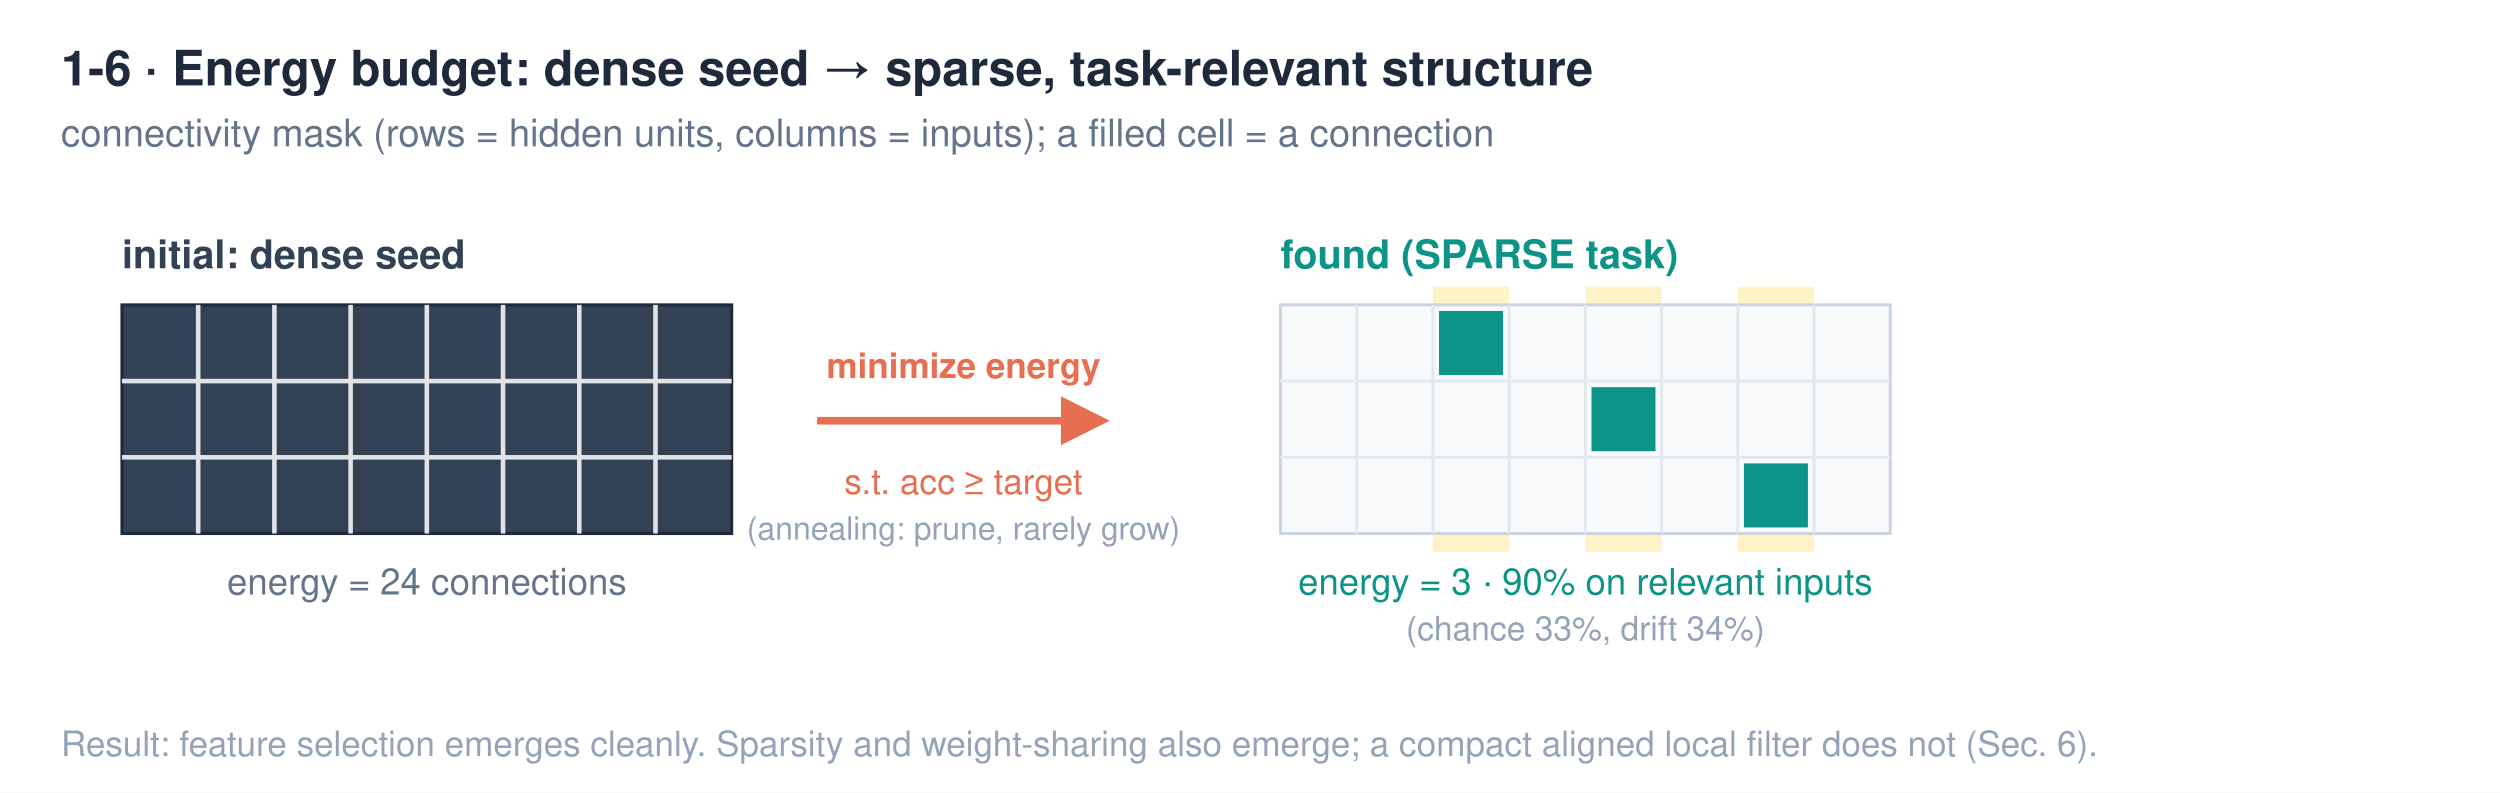
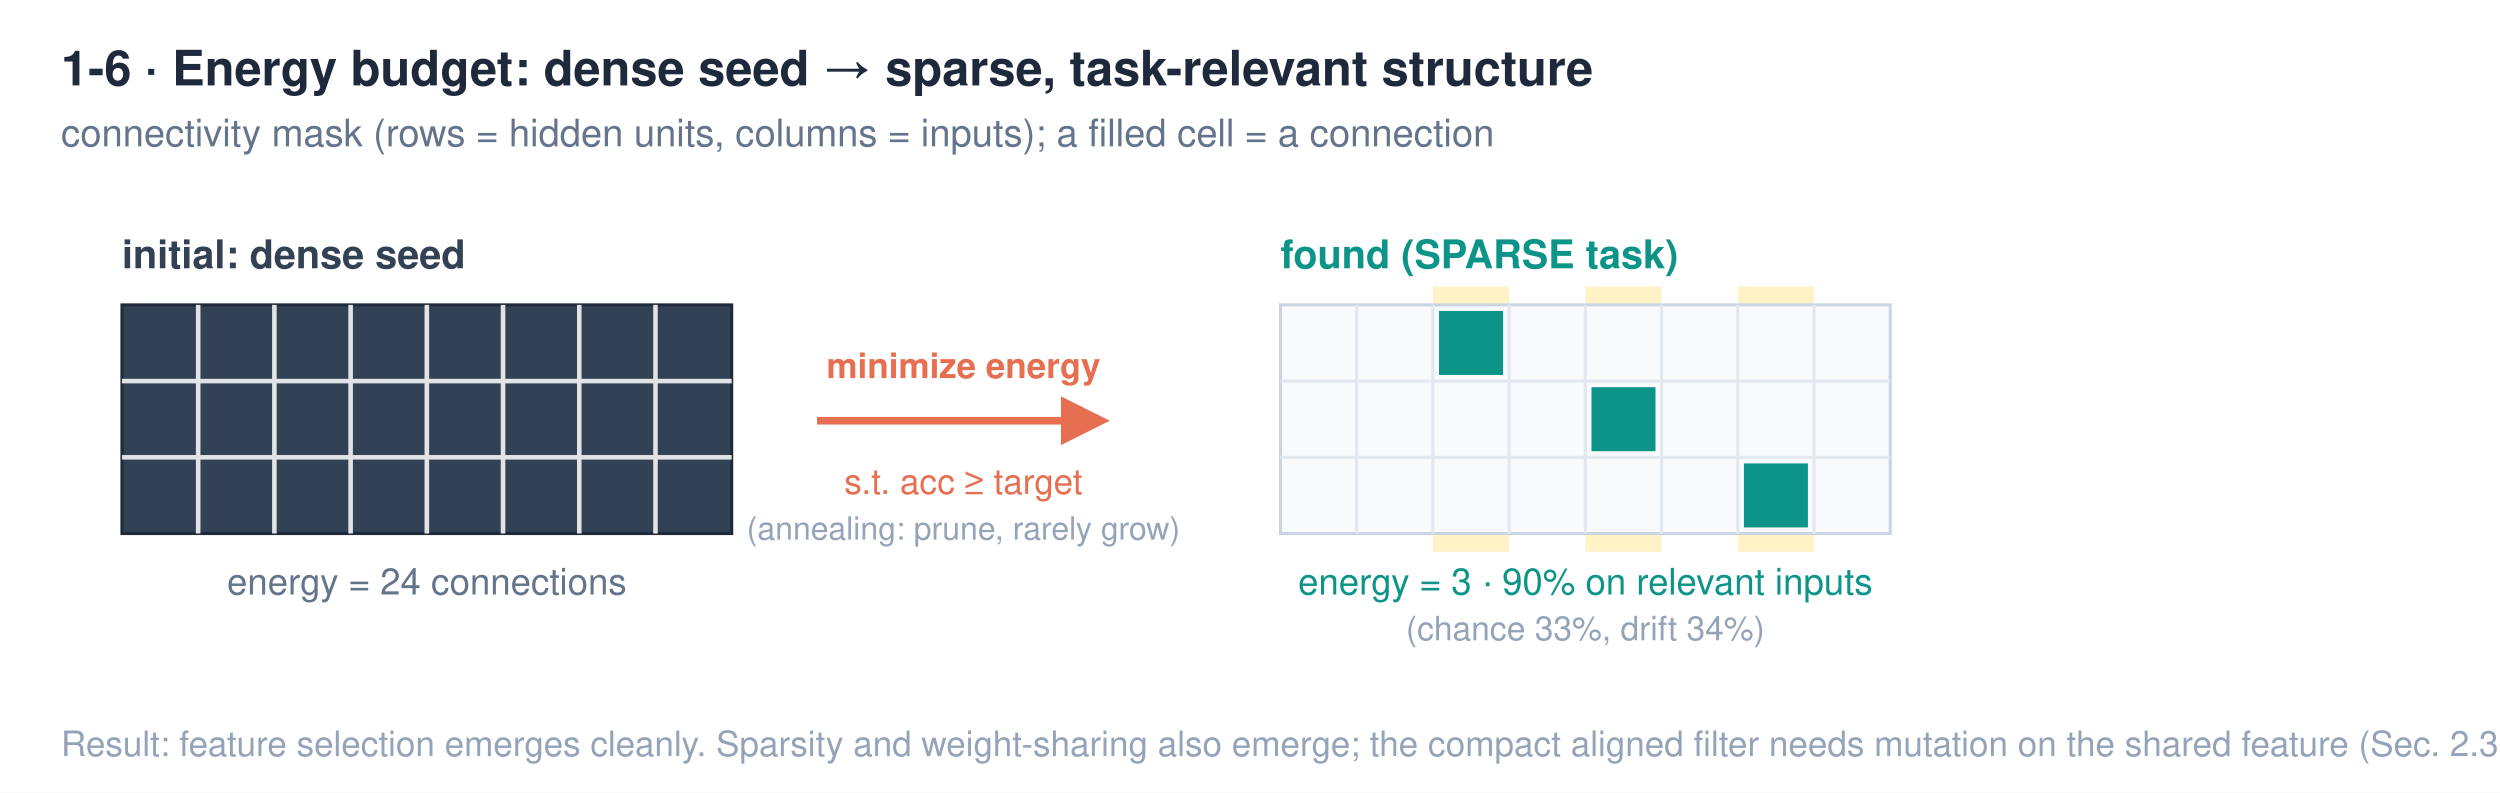
<svg xmlns="http://www.w3.org/2000/svg" viewBox="0 0 820 260" font-family="Segoe UI, Helvetica, Arial, sans-serif">
  <rect x="0" y="0" width="820" height="260" fill="#ffffff" />
  <text x="20" y="28" font-size="16" font-weight="600" fill="#1e293b">1-6 · Energy budget: dense seed → sparse, task-relevant structure</text>
  <text x="20" y="48" font-size="12.5" fill="#64748b">connectivity mask (rows = hidden units, columns = inputs); a filled cell = a connection</text>
  <text x="40" y="88" font-size="13" font-weight="600" fill="#334155">initial: dense seed</text>
  <g transform="translate(40,100)">
    <rect x="0" y="0" width="200" height="75" fill="#334155" stroke="#1e293b" />
    <g stroke="#ffffff" stroke-width="1.5" opacity="0.85">
      <line x1="25" y1="0" x2="25" y2="75" />
      <line x1="50" y1="0" x2="50" y2="75" />
      <line x1="75" y1="0" x2="75" y2="75" />
      <line x1="100" y1="0" x2="100" y2="75" />
      <line x1="125" y1="0" x2="125" y2="75" />
      <line x1="150" y1="0" x2="150" y2="75" />
      <line x1="175" y1="0" x2="175" y2="75" />
      <line x1="0" y1="25" x2="200" y2="25" />
      <line x1="0" y1="50" x2="200" y2="50" />
    </g>
    <text x="100" y="95" font-size="12" fill="#64748b" text-anchor="middle">energy = 24 connections</text>
  </g>
  <g transform="translate(268,120)">
    <line x1="0" y1="18" x2="80" y2="18" stroke="#e76f51" stroke-width="2.5" />
    <polygon points="80,10 96,18 80,26" fill="#e76f51" />
    <text x="48" y="4" font-size="11.5" fill="#e76f51" text-anchor="middle" font-weight="600">minimize energy</text>
    <text x="48" y="42" font-size="11.5" fill="#e76f51" text-anchor="middle">s.t. acc ≥ target</text>
    <text x="48" y="57" font-size="10.5" fill="#94a3b8" text-anchor="middle">(annealing: prune, rarely grow)</text>
  </g>
  <text x="420" y="88" font-size="13" font-weight="600" fill="#0d9488">found (SPARSE task)</text>
  <g transform="translate(420,100)">
    <rect x="50" y="-6" width="25" height="87" fill="#fef3c7" />
    <rect x="100" y="-6" width="25" height="87" fill="#fef3c7" />
    <rect x="150" y="-6" width="25" height="87" fill="#fef3c7" />
    <rect x="0" y="0" width="200" height="75" fill="#f8fafc" stroke="#cbd5e1" />
    <g stroke="#e2e8f0" stroke-width="1">
      <line x1="25" y1="0" x2="25" y2="75" />
      <line x1="50" y1="0" x2="50" y2="75" />
      <line x1="75" y1="0" x2="75" y2="75" />
      <line x1="100" y1="0" x2="100" y2="75" />
      <line x1="125" y1="0" x2="125" y2="75" />
      <line x1="150" y1="0" x2="150" y2="75" />
      <line x1="175" y1="0" x2="175" y2="75" />
      <line x1="0" y1="25" x2="200" y2="25" />
      <line x1="0" y1="50" x2="200" y2="50" />
    </g>
    <rect x="52" y="2" width="21" height="21" fill="#0d9488" />
    <rect x="102" y="27" width="21" height="21" fill="#0d9488" />
    <rect x="152" y="52" width="21" height="21" fill="#0d9488" />
    <text x="100" y="95" font-size="12" fill="#0d9488" text-anchor="middle">energy = 3 · 90% on relevant inputs</text>
    <text x="100" y="110" font-size="11" fill="#94a3b8" text-anchor="middle">(chance 33%, drift 34%)</text>
  </g>
-   <text x="20" y="248" font-size="11.5" fill="#94a3b8">Result: feature selection emerges cleanly. Sparsity and weight-sharing also emerge; a compact aligned local filter does not (Sec. 6).</text>
+   <text x="20" y="248" font-size="11.5" fill="#94a3b8">Result: feature selection emerges cleanly. Sparsity and weight-sharing also emerge; the compact aligned filter needs mutation on the shared feature (Sec. 2.3).</text>
</svg>
